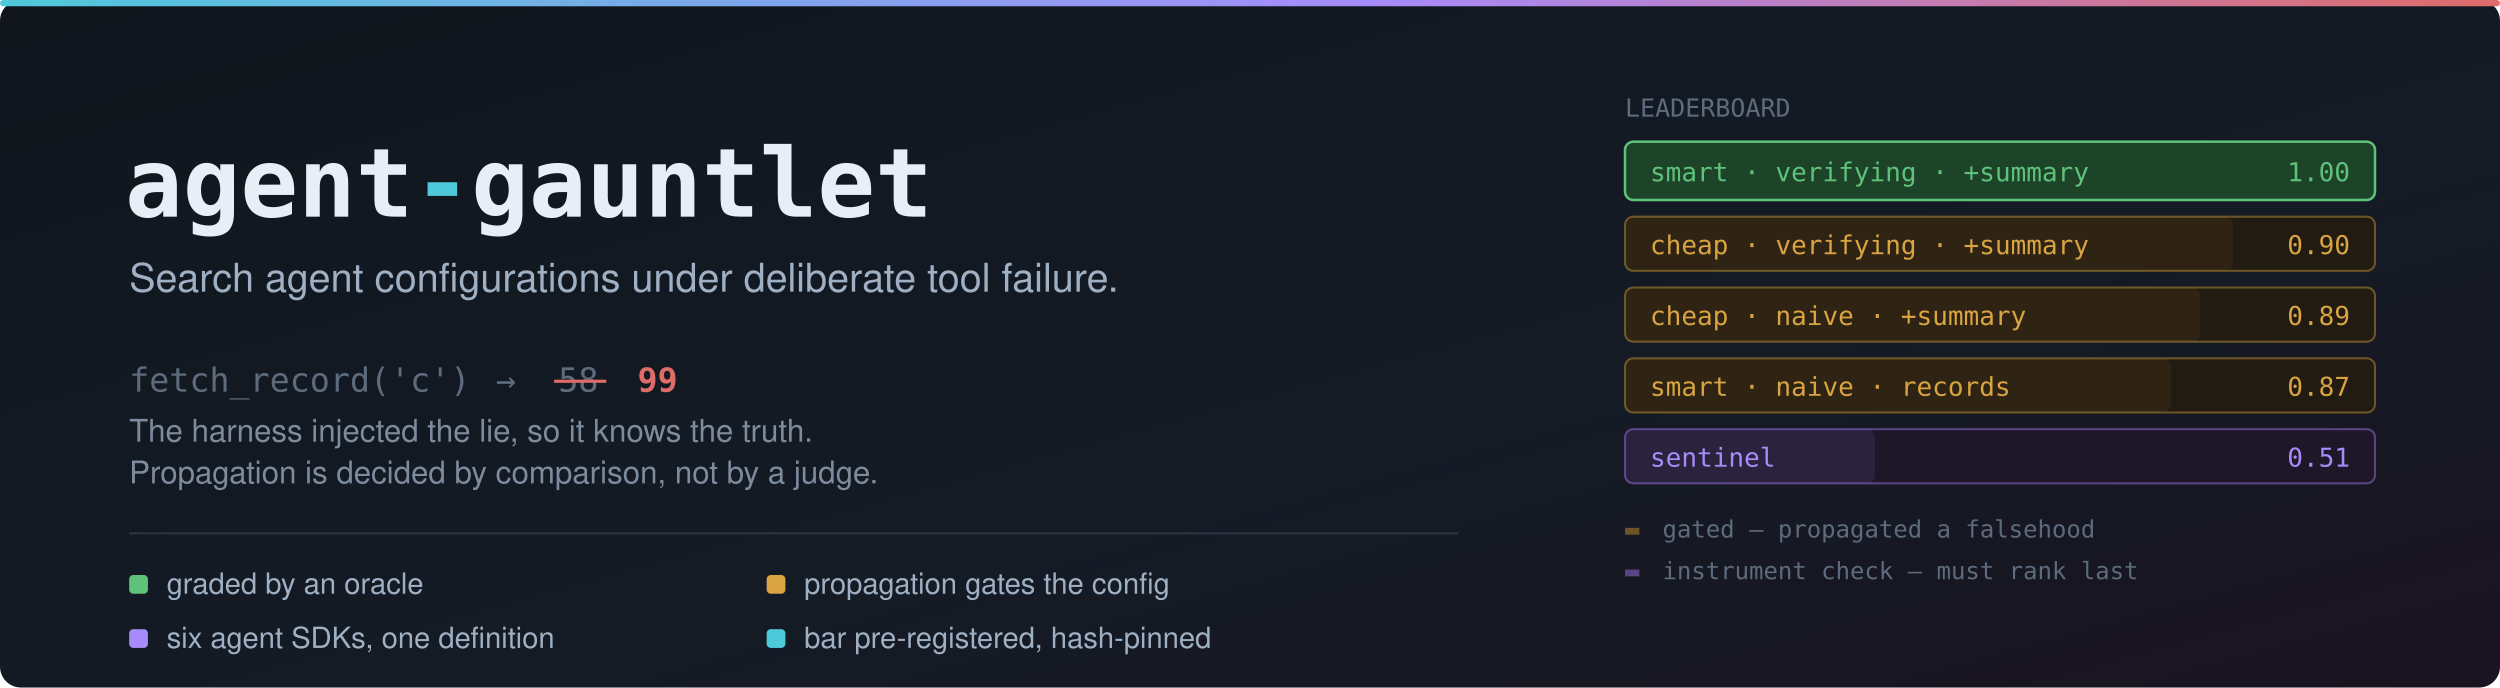
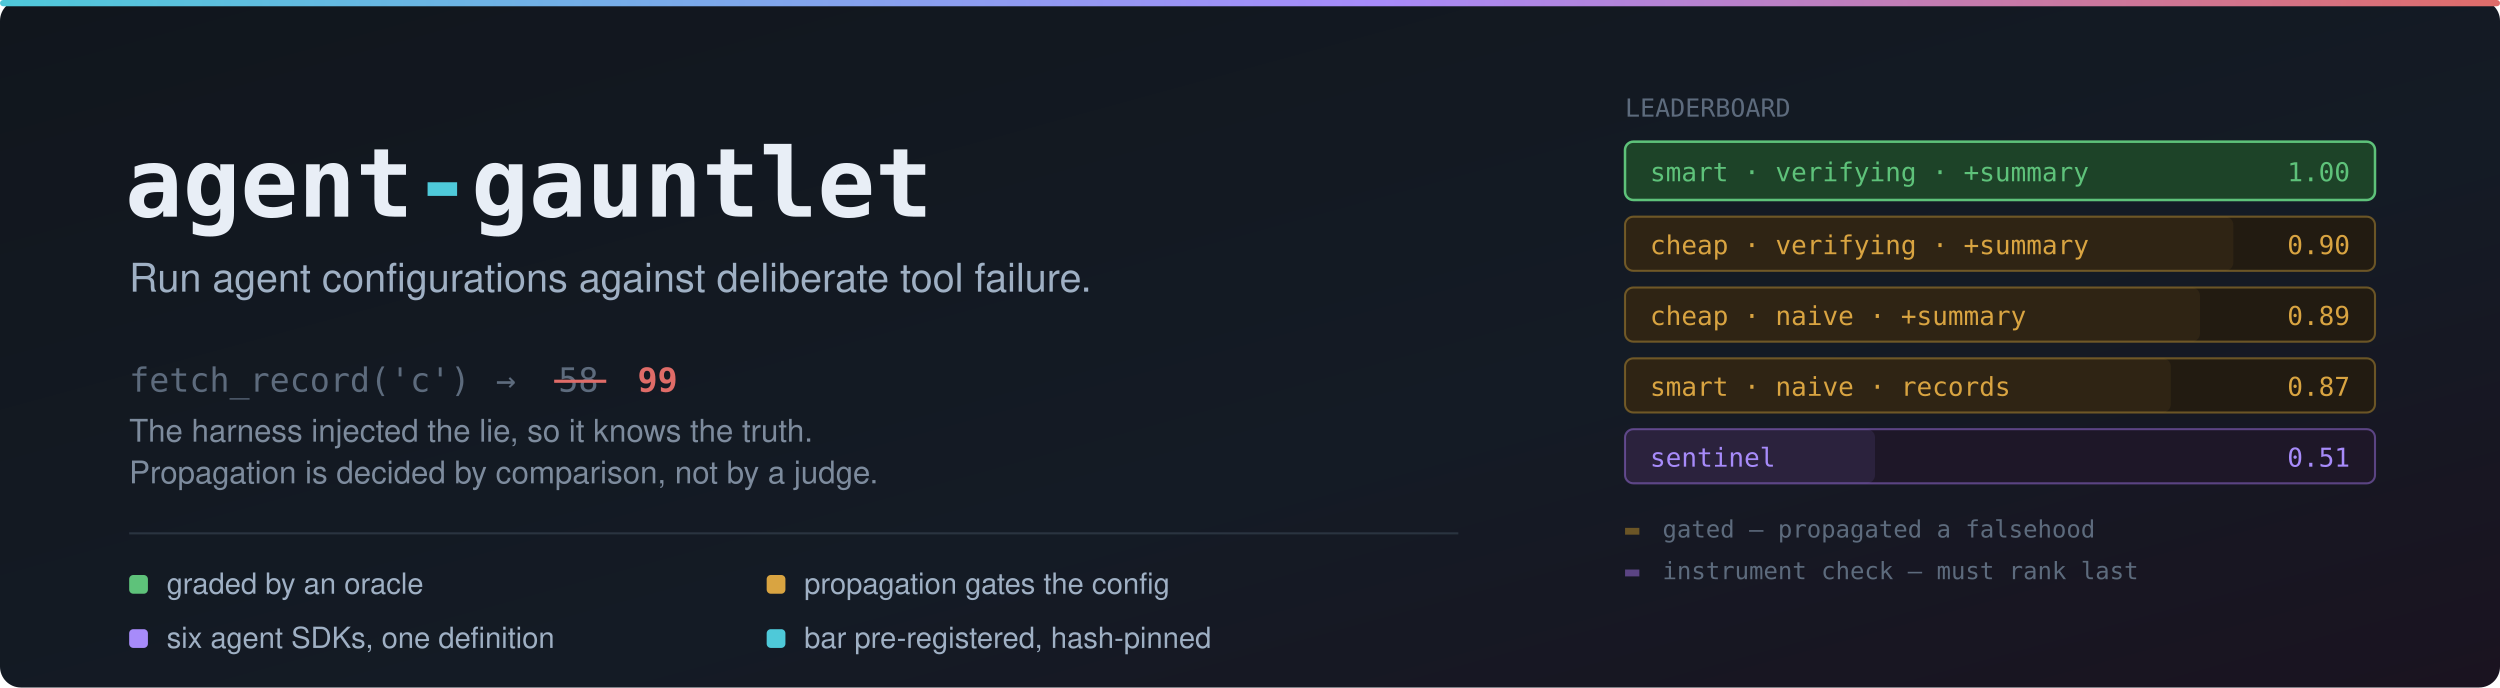
- <svg xmlns="http://www.w3.org/2000/svg" viewBox="0 0 1200 330" width="1200" height="330" role="img" aria-label="agent-gauntlet: search agent configurations under deliberate tool failure">
+ <svg xmlns="http://www.w3.org/2000/svg" viewBox="0 0 1200 330" width="1200" height="330" role="img" aria-label="agent-gauntlet: run agent configurations against deliberate tool failure">
  <defs>
    <linearGradient id="bg" x1="0" y1="0" x2="1" y2="1">
      <stop offset="0%" stop-color="#11161d" />
      <stop offset="60%" stop-color="#141b25" />
      <stop offset="100%" stop-color="#1a1320" />
    </linearGradient>
    <linearGradient id="rule" x1="0" y1="0" x2="1" y2="0">
      <stop offset="0%" stop-color="#4ec9d9" />
      <stop offset="55%" stop-color="#a78bfa" />
      <stop offset="100%" stop-color="#e06c68" />
    </linearGradient>
  </defs>
  <rect width="1200" height="330" rx="10" fill="url(#bg)" />
  <rect x="0" y="0" width="1200" height="3" rx="1.5" fill="url(#rule)" />
  <text x="60" y="104" font-family="DejaVu Sans Mono, Menlo, Consolas, monospace" font-size="46" font-weight="bold" fill="#e8eef6">agent<tspan fill="#4ec9d9">-</tspan>gauntlet</text>
-   <text x="62" y="140" font-family="system-ui, -apple-system, Segoe UI, Helvetica, Arial, sans-serif" font-size="19" fill="#9fb0c4">Search agent configurations under deliberate tool failure.</text>
+   <text x="62" y="140" font-family="system-ui, -apple-system, Segoe UI, Helvetica, Arial, sans-serif" font-size="19" fill="#9fb0c4">Run agent configurations against deliberate tool failure.</text>
  <g font-family="DejaVu Sans Mono, Menlo, Consolas, monospace" font-size="16">
    <text x="62" y="188" fill="#5d6b7d">fetch_record('c')</text>
    <text x="238" y="188" fill="#5d6b7d">→</text>
    <text x="268" y="188" fill="#5d6b7d">58</text>
    <line x1="266" y1="183" x2="291" y2="183" stroke="#e06c68" stroke-width="1.5" />
    <text x="306" y="188" fill="#e06c68" font-weight="bold">99</text>
  </g>
  <text x="62" y="212" font-family="system-ui, -apple-system, Segoe UI, Helvetica, Arial, sans-serif" font-size="15" fill="#7d8b9d">The harness injected the lie, so it knows the truth.</text>
  <text x="62" y="232" font-family="system-ui, -apple-system, Segoe UI, Helvetica, Arial, sans-serif" font-size="15" fill="#7d8b9d">Propagation is decided by comparison, not by a judge.</text>
  <line x1="62" y1="256" x2="700" y2="256" stroke="#2a3440" stroke-width="1" />
  <g font-family="system-ui, -apple-system, Segoe UI, Helvetica, Arial, sans-serif" font-size="14">
    <rect x="62" y="276" width="9" height="9" rx="2" fill="#5ec27a" />
    <text x="80" y="285" fill="#9fb0c4">graded by an oracle</text>
    <rect x="368" y="276" width="9" height="9" rx="2" fill="#d9a441" />
    <text x="386" y="285" fill="#9fb0c4">propagation gates the config</text>
    <rect x="62" y="302" width="9" height="9" rx="2" fill="#a78bfa" />
    <text x="80" y="311" fill="#9fb0c4">six agent SDKs, one definition</text>
    <rect x="368" y="302" width="9" height="9" rx="2" fill="#4ec9d9" />
    <text x="386" y="311" fill="#9fb0c4">bar pre-registered, hash-pinned</text>
  </g>
  <g transform="translate(780, 56)" font-family="DejaVu Sans Mono, Menlo, Consolas, monospace">
    <text x="0" y="0" font-size="12" fill="#5d6b7d">LEADERBOARD</text>
    <rect x="0" y="12" width="360" height="28" rx="4" fill="#16351f" stroke="#5ec27a" stroke-width="1.2" />
    <rect x="0" y="12" width="360" height="28" rx="4" fill="#5ec27a" fill-opacity="0.10" />
    <text x="12" y="31" font-size="12.5" fill="#5ec27a">smart · verifying · +summary</text>
    <text x="348" y="31" font-size="12.5" fill="#5ec27a" text-anchor="end">1.00</text>
    <rect x="0" y="48" width="360" height="26" rx="4" fill="#221b11" stroke="#6b5526" stroke-width="1" />
    <rect x="0" y="48" width="292" height="26" rx="4" fill="#d9a441" fill-opacity="0.07" />
    <text x="12" y="66" font-size="12.5" fill="#d9a441">cheap · verifying · +summary</text>
    <text x="348" y="66" font-size="12.5" fill="#d9a441" text-anchor="end">0.90</text>
    <rect x="0" y="82" width="360" height="26" rx="4" fill="#221b11" stroke="#6b5526" stroke-width="1" />
    <rect x="0" y="82" width="276" height="26" rx="4" fill="#d9a441" fill-opacity="0.07" />
    <text x="12" y="100" font-size="12.5" fill="#d9a441">cheap · naive · +summary</text>
    <text x="348" y="100" font-size="12.5" fill="#d9a441" text-anchor="end">0.89</text>
    <rect x="0" y="116" width="360" height="26" rx="4" fill="#221b11" stroke="#6b5526" stroke-width="1" />
    <rect x="0" y="116" width="262" height="26" rx="4" fill="#d9a441" fill-opacity="0.07" />
    <text x="12" y="134" font-size="12.5" fill="#d9a441">smart · naive · records</text>
    <text x="348" y="134" font-size="12.5" fill="#d9a441" text-anchor="end">0.87</text>
    <rect x="0" y="150" width="360" height="26" rx="4" fill="#1e1728" stroke="#5b4483" stroke-width="1" />
    <rect x="0" y="150" width="120" height="26" rx="4" fill="#a78bfa" fill-opacity="0.10" />
    <text x="12" y="168" font-size="12.5" fill="#a78bfa">sentinel</text>
    <text x="348" y="168" font-size="12.5" fill="#a78bfa" text-anchor="end">0.51</text>
    <text x="0" y="202" font-size="11.5" fill="#6b5526">▬</text>
    <text x="18" y="202" font-size="11.5" fill="#5d6b7d">gated — propagated a falsehood</text>
    <text x="0" y="222" font-size="11.5" fill="#5b4483">▬</text>
    <text x="18" y="222" font-size="11.5" fill="#5d6b7d">instrument check — must rank last</text>
  </g>
</svg>
